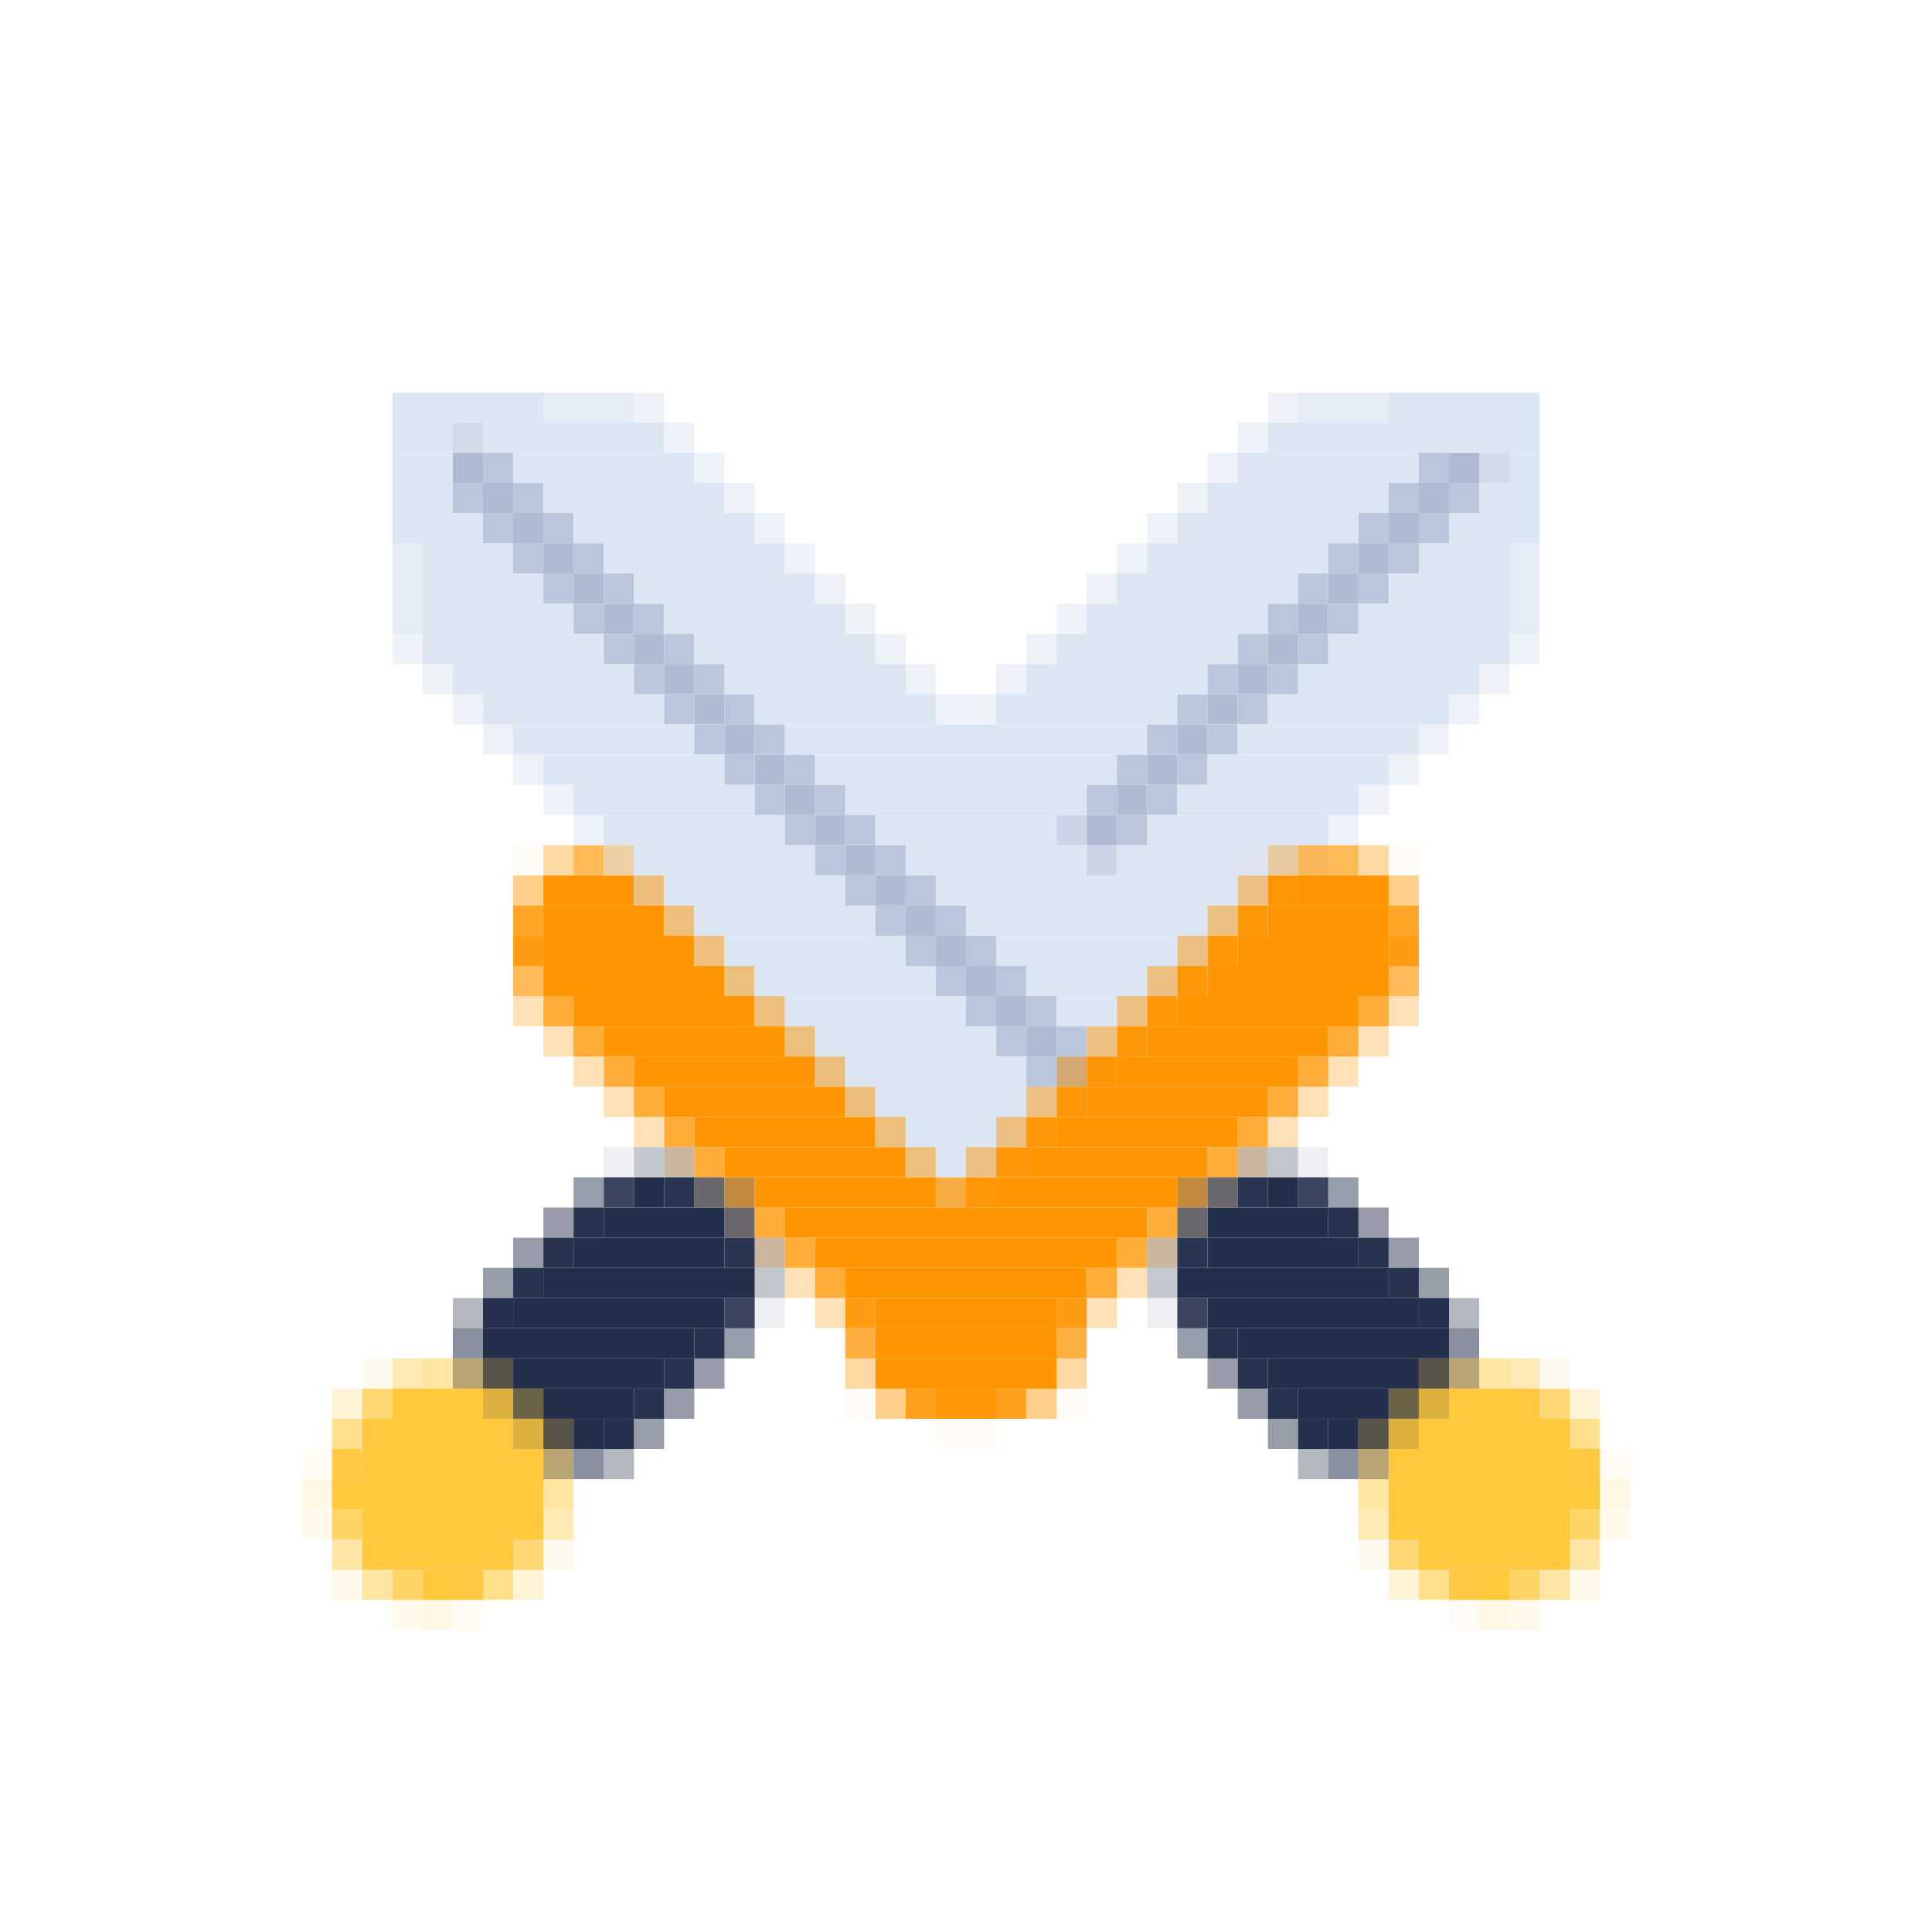
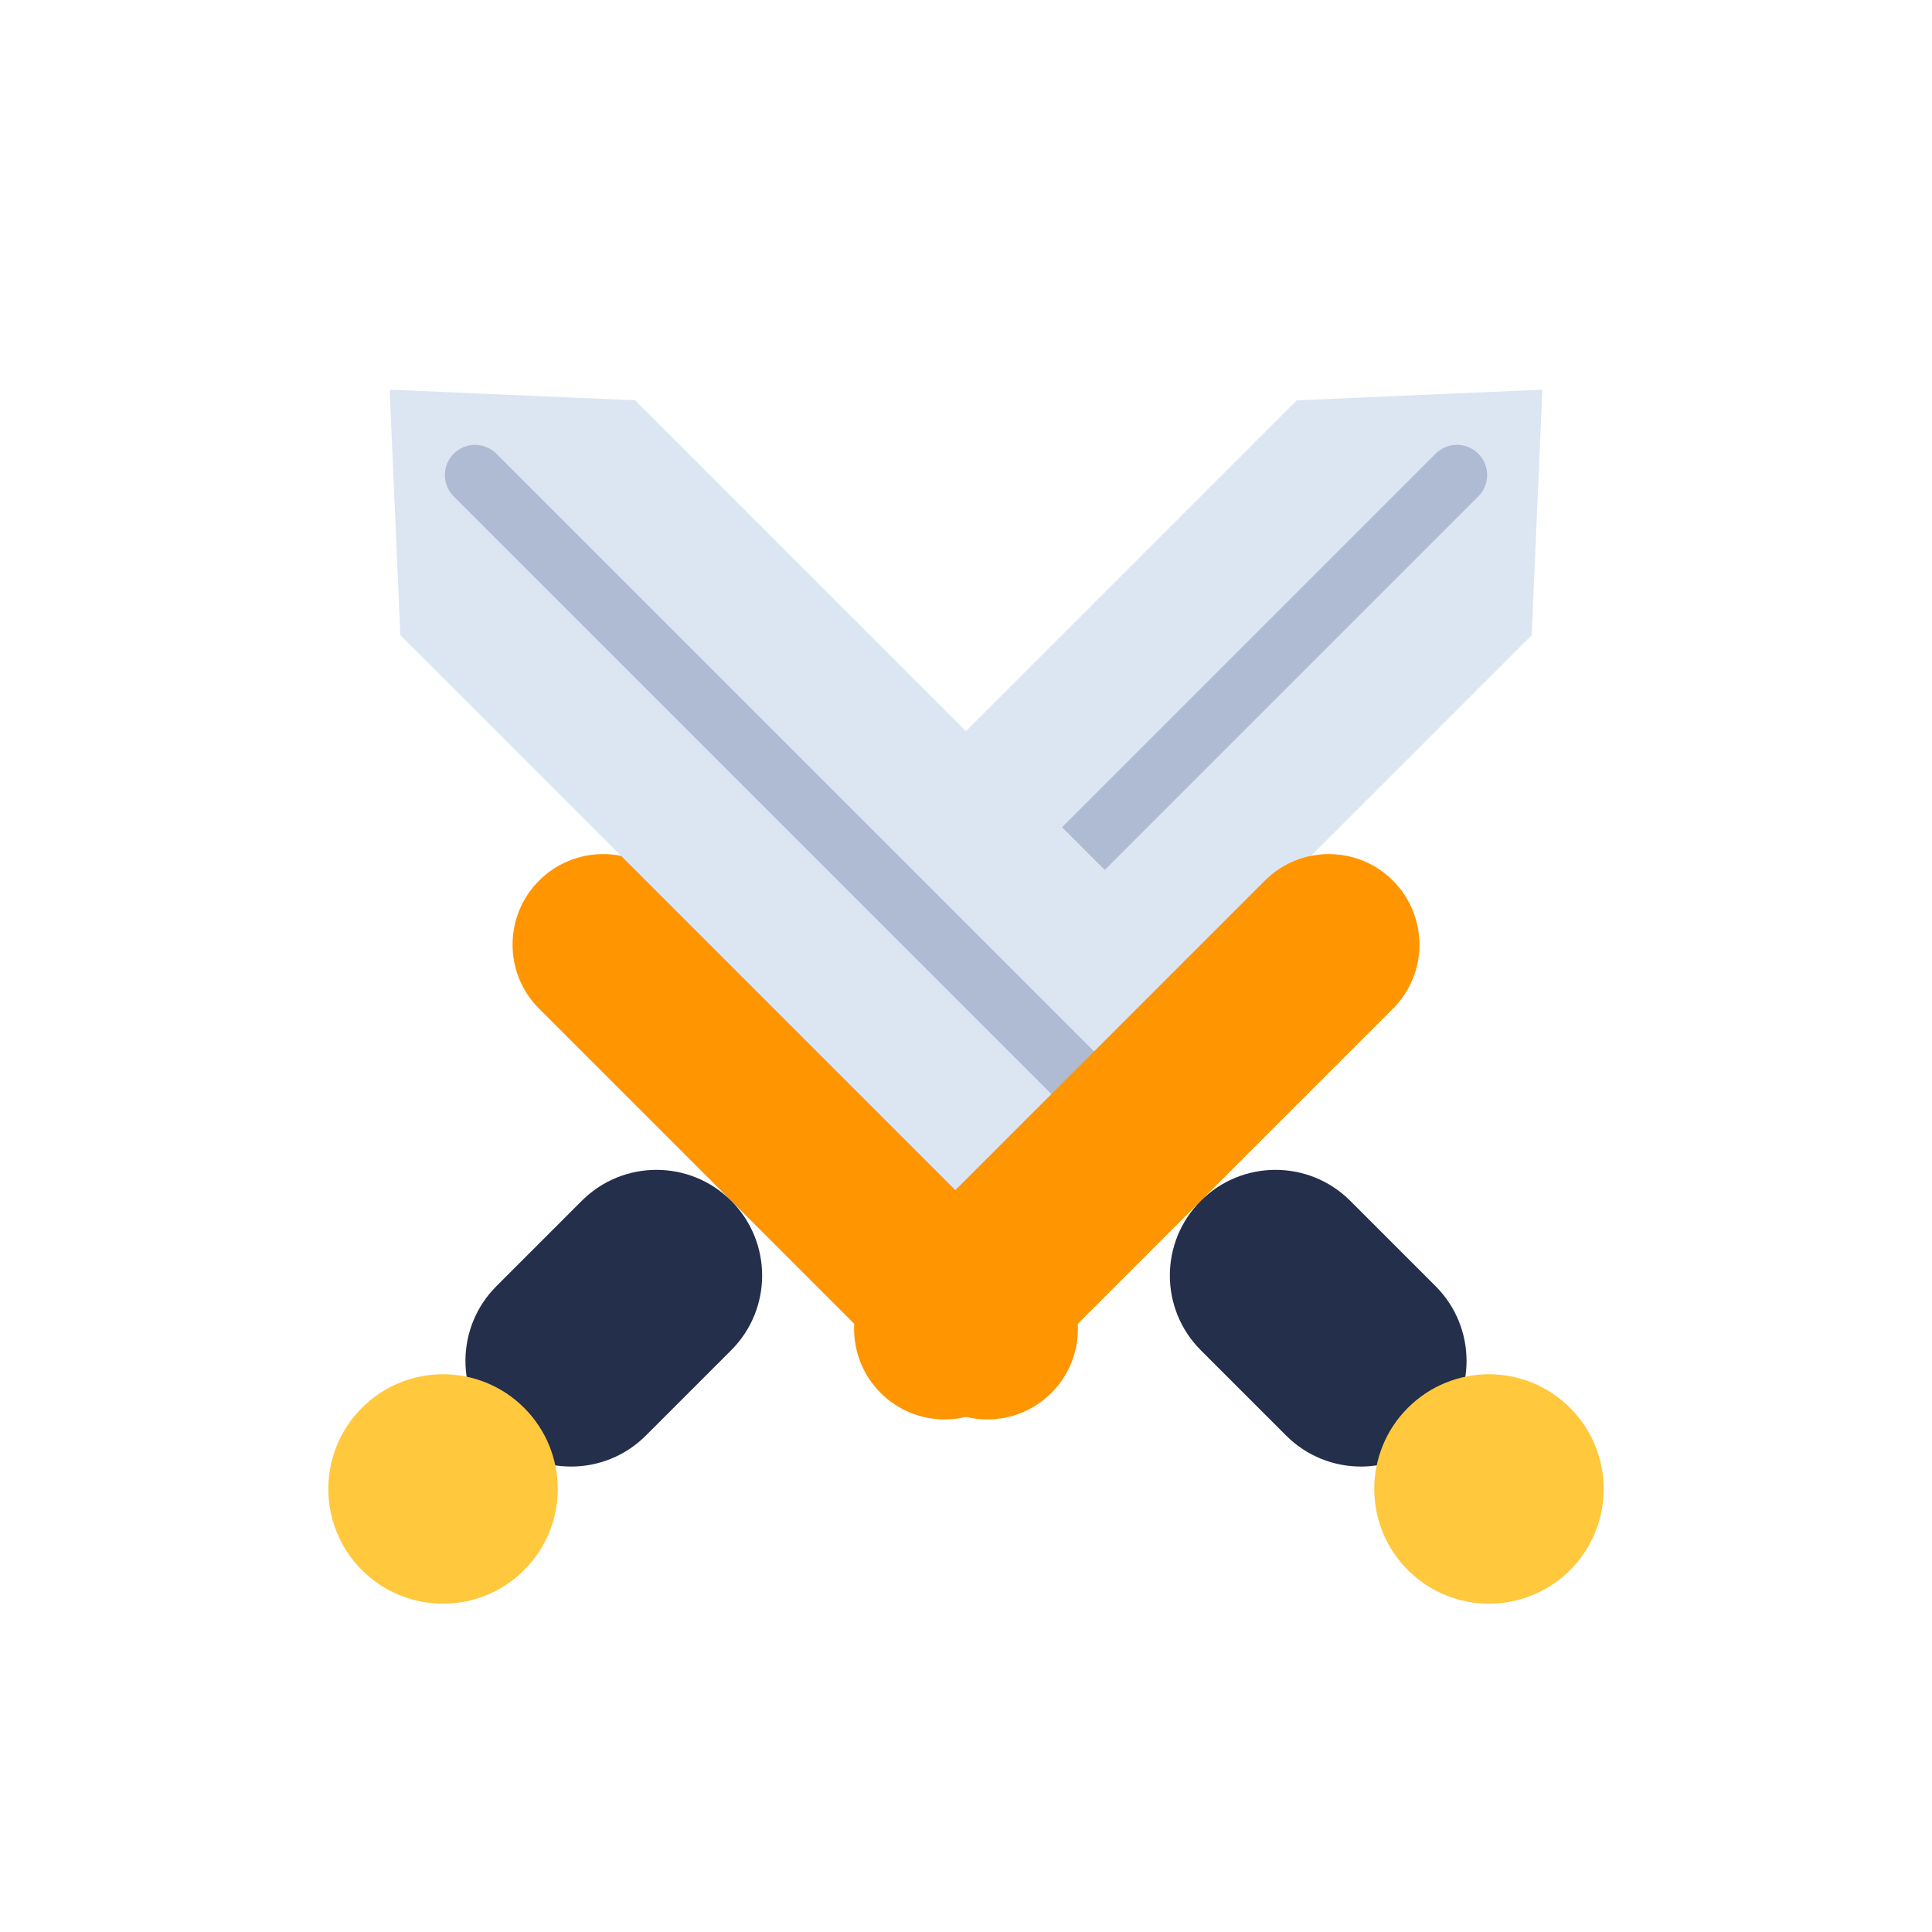
- <svg xmlns="http://www.w3.org/2000/svg" viewBox="0 0 64 64">
-   <rect x="13" y="13" width="5" height="1" fill="#dce5f2" />
-   <rect x="18" y="13" width="3" height="1" fill="#dce6f2" fill-opacity="0.749" />
-   <rect x="21" y="13" width="1" height="1" fill="#dbe5f1" fill-opacity="0.502" />
-   <rect x="42" y="13" width="1" height="1" fill="#dbe5f1" fill-opacity="0.502" />
-   <rect x="43" y="13" width="3" height="1" fill="#dce6f2" fill-opacity="0.749" />
-   <rect x="46" y="13" width="5" height="1" fill="#dce5f2" />
-   <rect x="13" y="14" width="2" height="1" fill="#dce5f2" />
-   <rect x="15" y="14" width="1" height="1" fill="#d1dbea" />
-   <rect x="16" y="14" width="6" height="1" fill="#dce5f2" />
-   <rect x="22" y="14" width="1" height="1" fill="#dbe5f1" fill-opacity="0.502" />
-   <rect x="41" y="14" width="1" height="1" fill="#dbe5f1" fill-opacity="0.502" />
-   <rect x="42" y="14" width="9" height="1" fill="#dce5f2" />
-   <rect x="13" y="15" width="2" height="1" fill="#dce5f2" />
-   <rect x="15" y="15" width="1" height="1" fill="#aebbd3" />
-   <rect x="16" y="15" width="1" height="1" fill="#bac6db" />
-   <rect x="17" y="15" width="6" height="1" fill="#dce5f2" />
-   <rect x="23" y="15" width="1" height="1" fill="#dbe5f1" fill-opacity="0.502" />
-   <rect x="40" y="15" width="1" height="1" fill="#dbe5f1" fill-opacity="0.502" />
-   <rect x="41" y="15" width="6" height="1" fill="#dce5f2" />
-   <rect x="47" y="15" width="1" height="1" fill="#bac6db" />
-   <rect x="48" y="15" width="1" height="1" fill="#aebbd3" />
-   <rect x="49" y="15" width="1" height="1" fill="#d1dbea" />
-   <rect x="50" y="15" width="1" height="1" fill="#dce5f2" />
-   <rect x="13" y="16" width="2" height="1" fill="#dce5f2" />
-   <rect x="15" y="16" width="1" height="1" fill="#bac6db" />
-   <rect x="16" y="16" width="1" height="1" fill="#aebbd3" />
-   <rect x="17" y="16" width="1" height="1" fill="#bac6db" />
-   <rect x="18" y="16" width="6" height="1" fill="#dce5f2" />
-   <rect x="24" y="16" width="1" height="1" fill="#dbe5f1" fill-opacity="0.502" />
-   <rect x="39" y="16" width="1" height="1" fill="#dbe5f1" fill-opacity="0.502" />
-   <rect x="40" y="16" width="6" height="1" fill="#dce5f2" />
-   <rect x="46" y="16" width="1" height="1" fill="#bac6db" />
-   <rect x="47" y="16" width="1" height="1" fill="#aebbd3" />
-   <rect x="48" y="16" width="1" height="1" fill="#bac6db" />
-   <rect x="49" y="16" width="2" height="1" fill="#dce5f2" />
-   <rect x="13" y="17" width="3" height="1" fill="#dce5f2" />
-   <rect x="16" y="17" width="1" height="1" fill="#bac6db" />
-   <rect x="17" y="17" width="1" height="1" fill="#aebbd3" />
-   <rect x="18" y="17" width="1" height="1" fill="#bac6db" />
-   <rect x="19" y="17" width="6" height="1" fill="#dce5f2" />
-   <rect x="25" y="17" width="1" height="1" fill="#dbe5f1" fill-opacity="0.502" />
-   <rect x="38" y="17" width="1" height="1" fill="#dbe5f1" fill-opacity="0.502" />
-   <rect x="39" y="17" width="6" height="1" fill="#dce5f2" />
-   <rect x="45" y="17" width="1" height="1" fill="#bac6db" />
-   <rect x="46" y="17" width="1" height="1" fill="#aebbd3" />
-   <rect x="47" y="17" width="1" height="1" fill="#bac6db" />
-   <rect x="48" y="17" width="3" height="1" fill="#dce5f2" />
-   <rect x="13" y="18" width="1" height="1" fill="#dce6f2" fill-opacity="0.749" />
-   <rect x="14" y="18" width="3" height="1" fill="#dce5f2" />
-   <rect x="17" y="18" width="1" height="1" fill="#bac6db" />
-   <rect x="18" y="18" width="1" height="1" fill="#aebbd3" />
-   <rect x="19" y="18" width="1" height="1" fill="#bac6db" />
-   <rect x="20" y="18" width="6" height="1" fill="#dce5f2" />
-   <rect x="26" y="18" width="1" height="1" fill="#dbe5f1" fill-opacity="0.502" />
-   <rect x="37" y="18" width="1" height="1" fill="#dbe5f1" fill-opacity="0.502" />
-   <rect x="38" y="18" width="6" height="1" fill="#dce5f2" />
-   <rect x="44" y="18" width="1" height="1" fill="#bac6db" />
-   <rect x="45" y="18" width="1" height="1" fill="#aebbd3" />
-   <rect x="46" y="18" width="1" height="1" fill="#bac6db" />
-   <rect x="47" y="18" width="3" height="1" fill="#dce5f2" />
-   <rect x="50" y="18" width="1" height="1" fill="#dce6f2" fill-opacity="0.749" />
-   <rect x="13" y="19" width="1" height="1" fill="#dce6f2" fill-opacity="0.749" />
-   <rect x="14" y="19" width="4" height="1" fill="#dce5f2" />
-   <rect x="18" y="19" width="1" height="1" fill="#bac6db" />
-   <rect x="19" y="19" width="1" height="1" fill="#aebbd3" />
-   <rect x="20" y="19" width="1" height="1" fill="#bac6db" />
-   <rect x="21" y="19" width="6" height="1" fill="#dce5f2" />
-   <rect x="27" y="19" width="1" height="1" fill="#dbe5f1" fill-opacity="0.502" />
-   <rect x="36" y="19" width="1" height="1" fill="#dbe5f1" fill-opacity="0.502" />
-   <rect x="37" y="19" width="6" height="1" fill="#dce5f2" />
-   <rect x="43" y="19" width="1" height="1" fill="#bac6db" />
-   <rect x="44" y="19" width="1" height="1" fill="#aebbd3" />
-   <rect x="45" y="19" width="1" height="1" fill="#bac6db" />
-   <rect x="46" y="19" width="4" height="1" fill="#dce5f2" />
-   <rect x="50" y="19" width="1" height="1" fill="#dce6f2" fill-opacity="0.749" />
-   <rect x="13" y="20" width="1" height="1" fill="#dce6f2" fill-opacity="0.749" />
-   <rect x="14" y="20" width="5" height="1" fill="#dce5f2" />
-   <rect x="19" y="20" width="1" height="1" fill="#bac6db" />
-   <rect x="20" y="20" width="1" height="1" fill="#aebbd3" />
-   <rect x="21" y="20" width="1" height="1" fill="#bac6db" />
-   <rect x="22" y="20" width="6" height="1" fill="#dce5f2" />
-   <rect x="28" y="20" width="1" height="1" fill="#dbe5f1" fill-opacity="0.502" />
-   <rect x="35" y="20" width="1" height="1" fill="#dbe5f1" fill-opacity="0.502" />
-   <rect x="36" y="20" width="6" height="1" fill="#dce5f2" />
-   <rect x="42" y="20" width="1" height="1" fill="#bac6db" />
-   <rect x="43" y="20" width="1" height="1" fill="#aebbd3" />
-   <rect x="44" y="20" width="1" height="1" fill="#bac6db" />
-   <rect x="45" y="20" width="5" height="1" fill="#dce5f2" />
-   <rect x="50" y="20" width="1" height="1" fill="#dce6f2" fill-opacity="0.749" />
-   <rect x="13" y="21" width="1" height="1" fill="#dbe5f1" fill-opacity="0.502" />
-   <rect x="14" y="21" width="6" height="1" fill="#dce5f2" />
-   <rect x="20" y="21" width="1" height="1" fill="#bac6db" />
-   <rect x="21" y="21" width="1" height="1" fill="#aebbd3" />
-   <rect x="22" y="21" width="1" height="1" fill="#bac6db" />
-   <rect x="23" y="21" width="6" height="1" fill="#dce5f2" />
-   <rect x="29" y="21" width="1" height="1" fill="#dbe5f1" fill-opacity="0.502" />
-   <rect x="34" y="21" width="1" height="1" fill="#dbe5f1" fill-opacity="0.502" />
-   <rect x="35" y="21" width="6" height="1" fill="#dce5f2" />
-   <rect x="41" y="21" width="1" height="1" fill="#bac6db" />
-   <rect x="42" y="21" width="1" height="1" fill="#aebbd3" />
-   <rect x="43" y="21" width="1" height="1" fill="#bac6db" />
-   <rect x="44" y="21" width="6" height="1" fill="#dce5f2" />
-   <rect x="50" y="21" width="1" height="1" fill="#dbe5f1" fill-opacity="0.502" />
-   <rect x="14" y="22" width="1" height="1" fill="#dbe5f1" fill-opacity="0.502" />
-   <rect x="15" y="22" width="6" height="1" fill="#dce5f2" />
-   <rect x="21" y="22" width="1" height="1" fill="#bac6db" />
-   <rect x="22" y="22" width="1" height="1" fill="#aebbd3" />
-   <rect x="23" y="22" width="1" height="1" fill="#bac6db" />
-   <rect x="24" y="22" width="6" height="1" fill="#dce5f2" />
-   <rect x="30" y="22" width="1" height="1" fill="#dbe5f1" fill-opacity="0.502" />
-   <rect x="33" y="22" width="1" height="1" fill="#dbe5f1" fill-opacity="0.502" />
-   <rect x="34" y="22" width="6" height="1" fill="#dce5f2" />
-   <rect x="40" y="22" width="1" height="1" fill="#bac6db" />
-   <rect x="41" y="22" width="1" height="1" fill="#aebbd3" />
-   <rect x="42" y="22" width="1" height="1" fill="#bac6db" />
-   <rect x="43" y="22" width="6" height="1" fill="#dce5f2" />
-   <rect x="49" y="22" width="1" height="1" fill="#dbe5f1" fill-opacity="0.502" />
-   <rect x="15" y="23" width="1" height="1" fill="#dbe5f1" fill-opacity="0.502" />
-   <rect x="16" y="23" width="6" height="1" fill="#dce5f2" />
-   <rect x="22" y="23" width="1" height="1" fill="#bac6db" />
-   <rect x="23" y="23" width="1" height="1" fill="#aebbd3" />
-   <rect x="24" y="23" width="1" height="1" fill="#bac6db" />
-   <rect x="25" y="23" width="6" height="1" fill="#dce5f2" />
-   <rect x="31" y="23" width="2" height="1" fill="#dbe5f1" fill-opacity="0.502" />
-   <rect x="33" y="23" width="6" height="1" fill="#dce5f2" />
-   <rect x="39" y="23" width="1" height="1" fill="#bac6db" />
-   <rect x="40" y="23" width="1" height="1" fill="#aebbd3" />
-   <rect x="41" y="23" width="1" height="1" fill="#bac6db" />
-   <rect x="42" y="23" width="6" height="1" fill="#dce5f2" />
-   <rect x="48" y="23" width="1" height="1" fill="#dbe5f1" fill-opacity="0.502" />
-   <rect x="16" y="24" width="1" height="1" fill="#dbe5f1" fill-opacity="0.502" />
-   <rect x="17" y="24" width="6" height="1" fill="#dce5f2" />
-   <rect x="23" y="24" width="1" height="1" fill="#bac6db" />
-   <rect x="24" y="24" width="1" height="1" fill="#aebbd3" />
-   <rect x="25" y="24" width="1" height="1" fill="#bac6db" />
-   <rect x="26" y="24" width="12" height="1" fill="#dce5f2" />
-   <rect x="38" y="24" width="1" height="1" fill="#bac6db" />
-   <rect x="39" y="24" width="1" height="1" fill="#aebbd3" />
-   <rect x="40" y="24" width="1" height="1" fill="#bac6db" />
-   <rect x="41" y="24" width="6" height="1" fill="#dce5f2" />
-   <rect x="47" y="24" width="1" height="1" fill="#dbe5f1" fill-opacity="0.502" />
-   <rect x="17" y="25" width="1" height="1" fill="#dbe5f1" fill-opacity="0.502" />
-   <rect x="18" y="25" width="6" height="1" fill="#dce5f2" />
-   <rect x="24" y="25" width="1" height="1" fill="#bac6db" />
-   <rect x="25" y="25" width="1" height="1" fill="#aebbd3" />
-   <rect x="26" y="25" width="1" height="1" fill="#bac6db" />
-   <rect x="27" y="25" width="10" height="1" fill="#dce5f2" />
-   <rect x="37" y="25" width="1" height="1" fill="#bac6db" />
-   <rect x="38" y="25" width="1" height="1" fill="#aebbd3" />
-   <rect x="39" y="25" width="1" height="1" fill="#bac6db" />
-   <rect x="40" y="25" width="6" height="1" fill="#dce5f2" />
-   <rect x="46" y="25" width="1" height="1" fill="#dbe5f1" fill-opacity="0.502" />
-   <rect x="18" y="26" width="1" height="1" fill="#dbe5f1" fill-opacity="0.502" />
-   <rect x="19" y="26" width="6" height="1" fill="#dce5f2" />
-   <rect x="25" y="26" width="1" height="1" fill="#bac6db" />
-   <rect x="26" y="26" width="1" height="1" fill="#aebbd3" />
-   <rect x="27" y="26" width="1" height="1" fill="#bac6db" />
-   <rect x="28" y="26" width="8" height="1" fill="#dce5f2" />
-   <rect x="36" y="26" width="1" height="1" fill="#bac6db" />
-   <rect x="37" y="26" width="1" height="1" fill="#aebbd3" />
-   <rect x="38" y="26" width="1" height="1" fill="#bac6db" />
-   <rect x="39" y="26" width="6" height="1" fill="#dce5f2" />
-   <rect x="45" y="26" width="1" height="1" fill="#dbe5f1" fill-opacity="0.502" />
-   <rect x="19" y="27" width="1" height="1" fill="#dbe5f1" fill-opacity="0.502" />
-   <rect x="20" y="27" width="6" height="1" fill="#dce5f2" />
-   <rect x="26" y="27" width="1" height="1" fill="#bac6db" />
-   <rect x="27" y="27" width="1" height="1" fill="#aebbd3" />
-   <rect x="28" y="27" width="1" height="1" fill="#bac6db" />
-   <rect x="29" y="27" width="6" height="1" fill="#dce5f2" />
-   <rect x="35" y="27" width="1" height="1" fill="#cbd5e7" />
-   <rect x="36" y="27" width="1" height="1" fill="#aebbd3" />
-   <rect x="37" y="27" width="1" height="1" fill="#bac6db" />
-   <rect x="38" y="27" width="6" height="1" fill="#dce5f2" />
-   <rect x="44" y="27" width="1" height="1" fill="#dbe5f1" fill-opacity="0.502" />
-   <rect x="17" y="28" width="1" height="1" fill="#ff9f00" fill-opacity="0.031" />
-   <rect x="18" y="28" width="1" height="1" fill="#ff9500" fill-opacity="0.357" />
-   <rect x="19" y="28" width="1" height="1" fill="#ff9600" fill-opacity="0.655" />
-   <rect x="20" y="28" width="1" height="1" fill="#e9c693" fill-opacity="0.824" />
-   <rect x="21" y="28" width="6" height="1" fill="#dce5f2" />
-   <rect x="27" y="28" width="1" height="1" fill="#bac6db" />
-   <rect x="28" y="28" width="1" height="1" fill="#aebbd3" />
-   <rect x="29" y="28" width="1" height="1" fill="#bac6db" />
-   <rect x="30" y="28" width="6" height="1" fill="#dce5f2" />
-   <rect x="36" y="28" width="1" height="1" fill="#cbd5e7" />
-   <rect x="37" y="28" width="4" height="1" fill="#dce5f2" />
-   <rect x="41" y="28" width="1" height="1" fill="#dde4ef" />
-   <rect x="42" y="28" width="1" height="1" fill="#e8caa1" />
-   <rect x="43" y="28" width="1" height="1" fill="#f7a634" fill-opacity="0.824" />
-   <rect x="44" y="28" width="1" height="1" fill="#ff9600" fill-opacity="0.655" />
-   <rect x="45" y="28" width="1" height="1" fill="#ff9500" fill-opacity="0.357" />
-   <rect x="46" y="28" width="1" height="1" fill="#ff9f00" fill-opacity="0.031" />
-   <rect x="17" y="29" width="1" height="1" fill="#ff9600" fill-opacity="0.467" />
-   <rect x="18" y="29" width="3" height="1" fill="#ff9500" />
-   <rect x="21" y="29" width="1" height="1" fill="#edbe79" fill-opacity="0.996" />
-   <rect x="22" y="29" width="6" height="1" fill="#dce5f2" />
-   <rect x="28" y="29" width="1" height="1" fill="#bac6db" />
-   <rect x="29" y="29" width="1" height="1" fill="#aebbd3" />
-   <rect x="30" y="29" width="1" height="1" fill="#bac6db" />
-   <rect x="31" y="29" width="10" height="1" fill="#dce5f2" />
-   <rect x="41" y="29" width="1" height="1" fill="#ecc082" />
-   <rect x="42" y="29" width="1" height="1" fill="#ff9601" fill-opacity="0.996" />
-   <rect x="43" y="29" width="3" height="1" fill="#ff9500" />
-   <rect x="46" y="29" width="1" height="1" fill="#ff9600" fill-opacity="0.467" />
-   <rect x="17" y="30" width="1" height="1" fill="#ff9500" fill-opacity="0.847" />
-   <rect x="18" y="30" width="4" height="1" fill="#ff9500" />
-   <rect x="22" y="30" width="1" height="1" fill="#edbe7b" fill-opacity="0.984" />
-   <rect x="23" y="30" width="6" height="1" fill="#dce5f2" />
-   <rect x="29" y="30" width="1" height="1" fill="#bac6db" />
-   <rect x="30" y="30" width="1" height="1" fill="#aebbd3" />
-   <rect x="31" y="30" width="1" height="1" fill="#bac6db" />
-   <rect x="32" y="30" width="8" height="1" fill="#dce5f2" />
-   <rect x="40" y="30" width="1" height="1" fill="#ecc082" />
-   <rect x="41" y="30" width="1" height="1" fill="#fe9604" fill-opacity="0.984" />
-   <rect x="42" y="30" width="4" height="1" fill="#ff9500" />
-   <rect x="46" y="30" width="1" height="1" fill="#ff9500" fill-opacity="0.847" />
-   <rect x="17" y="31" width="1" height="1" fill="#ff9500" fill-opacity="0.933" />
-   <rect x="18" y="31" width="5" height="1" fill="#ff9500" />
-   <rect x="23" y="31" width="1" height="1" fill="#edbe7b" fill-opacity="0.984" />
-   <rect x="24" y="31" width="6" height="1" fill="#dce5f2" />
-   <rect x="30" y="31" width="1" height="1" fill="#bac6db" />
-   <rect x="31" y="31" width="1" height="1" fill="#aebbd3" />
-   <rect x="32" y="31" width="1" height="1" fill="#bac6db" />
-   <rect x="33" y="31" width="6" height="1" fill="#dce5f2" />
-   <rect x="39" y="31" width="1" height="1" fill="#ecc082" />
-   <rect x="40" y="31" width="1" height="1" fill="#fe9604" fill-opacity="0.984" />
-   <rect x="41" y="31" width="5" height="1" fill="#ff9500" />
-   <rect x="46" y="31" width="1" height="1" fill="#ff9500" fill-opacity="0.933" />
-   <rect x="17" y="32" width="1" height="1" fill="#ff9500" fill-opacity="0.651" />
-   <rect x="18" y="32" width="6" height="1" fill="#ff9500" />
-   <rect x="24" y="32" width="1" height="1" fill="#edbf7c" fill-opacity="0.996" />
-   <rect x="25" y="32" width="6" height="1" fill="#dce5f2" />
-   <rect x="31" y="32" width="1" height="1" fill="#bac6db" />
-   <rect x="32" y="32" width="1" height="1" fill="#aebbd3" />
-   <rect x="33" y="32" width="1" height="1" fill="#bac6db" />
-   <rect x="34" y="32" width="4" height="1" fill="#dce5f2" />
-   <rect x="38" y="32" width="1" height="1" fill="#ecc082" />
-   <rect x="39" y="32" width="1" height="1" fill="#fe9807" fill-opacity="0.996" />
-   <rect x="40" y="32" width="6" height="1" fill="#ff9500" />
-   <rect x="46" y="32" width="1" height="1" fill="#ff9500" fill-opacity="0.651" />
-   <rect x="17" y="33" width="1" height="1" fill="#ff9500" fill-opacity="0.282" />
-   <rect x="18" y="33" width="1" height="1" fill="#ff9500" fill-opacity="0.776" />
-   <rect x="19" y="33" width="6" height="1" fill="#ff9500" />
-   <rect x="25" y="33" width="1" height="1" fill="#edbf7c" fill-opacity="0.996" />
-   <rect x="26" y="33" width="6" height="1" fill="#dce5f2" />
-   <rect x="32" y="33" width="1" height="1" fill="#bac6db" />
-   <rect x="33" y="33" width="1" height="1" fill="#aebbd3" />
-   <rect x="34" y="33" width="1" height="1" fill="#bac6db" />
-   <rect x="35" y="33" width="2" height="1" fill="#dce5f2" />
-   <rect x="37" y="33" width="1" height="1" fill="#ecc082" />
-   <rect x="38" y="33" width="1" height="1" fill="#fe9807" fill-opacity="0.996" />
-   <rect x="39" y="33" width="6" height="1" fill="#ff9500" />
-   <rect x="45" y="33" width="1" height="1" fill="#ff9500" fill-opacity="0.776" />
-   <rect x="46" y="33" width="1" height="1" fill="#ff9500" fill-opacity="0.282" />
-   <rect x="18" y="34" width="1" height="1" fill="#ff9300" fill-opacity="0.278" />
-   <rect x="19" y="34" width="1" height="1" fill="#ff9500" fill-opacity="0.776" />
-   <rect x="20" y="34" width="6" height="1" fill="#ff9500" />
-   <rect x="26" y="34" width="1" height="1" fill="#edbf7c" fill-opacity="0.996" />
-   <rect x="27" y="34" width="6" height="1" fill="#dce5f2" />
-   <rect x="33" y="34" width="1" height="1" fill="#bac6db" />
-   <rect x="34" y="34" width="1" height="1" fill="#aebbd3" />
-   <rect x="35" y="34" width="1" height="1" fill="#bac6db" />
-   <rect x="36" y="34" width="1" height="1" fill="#ecc082" />
-   <rect x="37" y="34" width="1" height="1" fill="#fe9807" fill-opacity="0.996" />
-   <rect x="38" y="34" width="6" height="1" fill="#ff9500" />
-   <rect x="44" y="34" width="1" height="1" fill="#ff9500" fill-opacity="0.776" />
-   <rect x="45" y="34" width="1" height="1" fill="#ff9300" fill-opacity="0.278" />
-   <rect x="19" y="35" width="1" height="1" fill="#ff9300" fill-opacity="0.278" />
-   <rect x="20" y="35" width="1" height="1" fill="#ff9500" fill-opacity="0.776" />
-   <rect x="21" y="35" width="6" height="1" fill="#ff9500" />
-   <rect x="27" y="35" width="1" height="1" fill="#ecbe7d" />
-   <rect x="28" y="35" width="6" height="1" fill="#dce5f2" />
-   <rect x="34" y="35" width="1" height="1" fill="#bac6db" />
-   <rect x="35" y="35" width="1" height="1" fill="#d4a971" />
-   <rect x="36" y="35" width="1" height="1" fill="#fc9607" />
-   <rect x="37" y="35" width="6" height="1" fill="#ff9500" />
-   <rect x="43" y="35" width="1" height="1" fill="#ff9500" fill-opacity="0.776" />
-   <rect x="44" y="35" width="1" height="1" fill="#ff9300" fill-opacity="0.278" />
-   <rect x="20" y="36" width="1" height="1" fill="#ff9300" fill-opacity="0.278" />
-   <rect x="21" y="36" width="1" height="1" fill="#ff9500" fill-opacity="0.776" />
-   <rect x="22" y="36" width="6" height="1" fill="#ff9500" />
-   <rect x="28" y="36" width="1" height="1" fill="#ecbe7d" />
-   <rect x="29" y="36" width="5" height="1" fill="#dce5f2" />
-   <rect x="34" y="36" width="1" height="1" fill="#ecc082" />
-   <rect x="35" y="36" width="1" height="1" fill="#fd9707" />
-   <rect x="36" y="36" width="6" height="1" fill="#ff9500" />
-   <rect x="42" y="36" width="1" height="1" fill="#ff9500" fill-opacity="0.776" />
-   <rect x="43" y="36" width="1" height="1" fill="#ff9300" fill-opacity="0.278" />
-   <rect x="21" y="37" width="1" height="1" fill="#ff9300" fill-opacity="0.278" />
-   <rect x="22" y="37" width="1" height="1" fill="#ff9500" fill-opacity="0.776" />
-   <rect x="23" y="37" width="6" height="1" fill="#ff9500" />
-   <rect x="29" y="37" width="1" height="1" fill="#edbf7c" fill-opacity="0.996" />
-   <rect x="30" y="37" width="3" height="1" fill="#dce5f2" />
-   <rect x="33" y="37" width="1" height="1" fill="#ecc082" />
-   <rect x="34" y="37" width="1" height="1" fill="#fe9807" fill-opacity="0.996" />
-   <rect x="35" y="37" width="6" height="1" fill="#ff9500" />
-   <rect x="41" y="37" width="1" height="1" fill="#ff9500" fill-opacity="0.776" />
-   <rect x="42" y="37" width="1" height="1" fill="#ff9300" fill-opacity="0.278" />
-   <rect x="20" y="38" width="1" height="1" fill="#26334d" fill-opacity="0.078" />
-   <rect x="21" y="38" width="1" height="1" fill="#22314b" fill-opacity="0.267" />
-   <rect x="22" y="38" width="1" height="1" fill="#895d28" fill-opacity="0.451" />
-   <rect x="23" y="38" width="1" height="1" fill="#ff9500" fill-opacity="0.776" />
-   <rect x="24" y="38" width="6" height="1" fill="#ff9500" />
-   <rect x="30" y="38" width="1" height="1" fill="#edbf7c" fill-opacity="0.996" />
-   <rect x="31" y="38" width="1" height="1" fill="#dce5f2" />
-   <rect x="32" y="38" width="1" height="1" fill="#ecc082" />
-   <rect x="33" y="38" width="1" height="1" fill="#fe9807" fill-opacity="0.996" />
-   <rect x="34" y="38" width="6" height="1" fill="#ff9500" />
-   <rect x="40" y="38" width="1" height="1" fill="#ff9500" fill-opacity="0.776" />
-   <rect x="41" y="38" width="1" height="1" fill="#895d28" fill-opacity="0.451" />
-   <rect x="42" y="38" width="1" height="1" fill="#21304a" fill-opacity="0.271" />
-   <rect x="43" y="38" width="1" height="1" fill="#26334d" fill-opacity="0.078" />
-   <rect x="19" y="39" width="1" height="1" fill="#222f4b" fill-opacity="0.467" />
-   <rect x="20" y="39" width="1" height="1" fill="#232f4b" fill-opacity="0.890" />
-   <rect x="21" y="39" width="1" height="1" fill="#232f4b" />
-   <rect x="22" y="39" width="1" height="1" fill="#232f4b" fill-opacity="0.961" />
-   <rect x="23" y="39" width="1" height="1" fill="#3d3b42" fill-opacity="0.769" />
-   <rect x="24" y="39" width="1" height="1" fill="#b67419" fill-opacity="0.839" />
-   <rect x="25" y="39" width="6" height="1" fill="#ff9500" />
-   <rect x="31" y="39" width="1" height="1" fill="#f6ac42" fill-opacity="0.996" />
-   <rect x="32" y="39" width="1" height="1" fill="#fe9807" fill-opacity="0.996" />
-   <rect x="33" y="39" width="6" height="1" fill="#ff9500" />
-   <rect x="39" y="39" width="1" height="1" fill="#b67419" fill-opacity="0.839" />
-   <rect x="40" y="39" width="1" height="1" fill="#3d3b42" fill-opacity="0.769" />
-   <rect x="41" y="39" width="1" height="1" fill="#232f4b" fill-opacity="0.961" />
-   <rect x="42" y="39" width="1" height="1" fill="#232f4b" />
-   <rect x="43" y="39" width="1" height="1" fill="#232f4b" fill-opacity="0.890" />
-   <rect x="44" y="39" width="1" height="1" fill="#222f4b" fill-opacity="0.467" />
-   <rect x="18" y="40" width="1" height="1" fill="#242e4c" fill-opacity="0.475" />
-   <rect x="19" y="40" width="1" height="1" fill="#232f4b" fill-opacity="0.984" />
-   <rect x="20" y="40" width="4" height="1" fill="#232f4b" />
-   <rect x="24" y="40" width="1" height="1" fill="#3d3b42" fill-opacity="0.769" />
-   <rect x="25" y="40" width="1" height="1" fill="#ff9500" fill-opacity="0.776" />
-   <rect x="26" y="40" width="12" height="1" fill="#ff9500" />
-   <rect x="38" y="40" width="1" height="1" fill="#ff9500" fill-opacity="0.776" />
-   <rect x="39" y="40" width="1" height="1" fill="#3d3b42" fill-opacity="0.769" />
-   <rect x="40" y="40" width="4" height="1" fill="#232f4b" />
-   <rect x="44" y="40" width="1" height="1" fill="#232f4b" fill-opacity="0.984" />
-   <rect x="45" y="40" width="1" height="1" fill="#242e4c" fill-opacity="0.475" />
-   <rect x="17" y="41" width="1" height="1" fill="#242e4c" fill-opacity="0.475" />
-   <rect x="18" y="41" width="1" height="1" fill="#232f4b" fill-opacity="0.976" />
-   <rect x="19" y="41" width="5" height="1" fill="#232f4b" />
-   <rect x="24" y="41" width="1" height="1" fill="#232f4b" fill-opacity="0.961" />
-   <rect x="25" y="41" width="1" height="1" fill="#895d28" fill-opacity="0.451" />
-   <rect x="26" y="41" width="1" height="1" fill="#ff9500" fill-opacity="0.776" />
-   <rect x="27" y="41" width="10" height="1" fill="#ff9500" />
-   <rect x="37" y="41" width="1" height="1" fill="#ff9500" fill-opacity="0.776" />
-   <rect x="38" y="41" width="1" height="1" fill="#895d28" fill-opacity="0.451" />
-   <rect x="39" y="41" width="1" height="1" fill="#232f4b" fill-opacity="0.961" />
-   <rect x="40" y="41" width="5" height="1" fill="#232f4b" />
-   <rect x="45" y="41" width="1" height="1" fill="#232f4b" fill-opacity="0.976" />
-   <rect x="46" y="41" width="1" height="1" fill="#242e4c" fill-opacity="0.475" />
-   <rect x="16" y="42" width="1" height="1" fill="#242f4c" fill-opacity="0.471" />
-   <rect x="17" y="42" width="1" height="1" fill="#232f4b" fill-opacity="0.976" />
-   <rect x="18" y="42" width="7" height="1" fill="#232f4b" />
-   <rect x="25" y="42" width="1" height="1" fill="#21304a" fill-opacity="0.271" />
-   <rect x="26" y="42" width="1" height="1" fill="#ff9300" fill-opacity="0.278" />
-   <rect x="27" y="42" width="1" height="1" fill="#ff9500" fill-opacity="0.776" />
-   <rect x="28" y="42" width="8" height="1" fill="#ff9500" />
-   <rect x="36" y="42" width="1" height="1" fill="#ff9500" fill-opacity="0.776" />
-   <rect x="37" y="42" width="1" height="1" fill="#ff9300" fill-opacity="0.278" />
-   <rect x="38" y="42" width="1" height="1" fill="#22314b" fill-opacity="0.267" />
-   <rect x="39" y="42" width="7" height="1" fill="#232f4b" />
-   <rect x="46" y="42" width="1" height="1" fill="#232f4b" fill-opacity="0.976" />
-   <rect x="47" y="42" width="1" height="1" fill="#242f4c" fill-opacity="0.471" />
-   <rect x="15" y="43" width="1" height="1" fill="#232f49" fill-opacity="0.341" />
-   <rect x="16" y="43" width="1" height="1" fill="#232f4b" fill-opacity="0.988" />
-   <rect x="17" y="43" width="7" height="1" fill="#232f4b" />
-   <rect x="24" y="43" width="1" height="1" fill="#232f4b" fill-opacity="0.890" />
-   <rect x="25" y="43" width="1" height="1" fill="#26334d" fill-opacity="0.078" />
-   <rect x="27" y="43" width="1" height="1" fill="#ff9300" fill-opacity="0.278" />
-   <rect x="28" y="43" width="1" height="1" fill="#ff9500" fill-opacity="0.922" />
-   <rect x="29" y="43" width="6" height="1" fill="#ff9500" />
-   <rect x="35" y="43" width="1" height="1" fill="#ff9500" fill-opacity="0.922" />
-   <rect x="36" y="43" width="1" height="1" fill="#ff9300" fill-opacity="0.278" />
-   <rect x="38" y="43" width="1" height="1" fill="#26334d" fill-opacity="0.078" />
-   <rect x="39" y="43" width="1" height="1" fill="#232f4b" fill-opacity="0.890" />
-   <rect x="40" y="43" width="7" height="1" fill="#232f4b" />
-   <rect x="47" y="43" width="1" height="1" fill="#232f4b" fill-opacity="0.988" />
-   <rect x="48" y="43" width="1" height="1" fill="#232f49" fill-opacity="0.341" />
-   <rect x="15" y="44" width="1" height="1" fill="#242f4b" fill-opacity="0.533" />
-   <rect x="16" y="44" width="7" height="1" fill="#232f4b" />
-   <rect x="23" y="44" width="1" height="1" fill="#232f4b" fill-opacity="0.984" />
-   <rect x="24" y="44" width="1" height="1" fill="#222f4b" fill-opacity="0.467" />
-   <rect x="28" y="44" width="1" height="1" fill="#ff9500" fill-opacity="0.753" />
-   <rect x="29" y="44" width="6" height="1" fill="#ff9500" />
-   <rect x="35" y="44" width="1" height="1" fill="#ff9600" fill-opacity="0.749" />
-   <rect x="39" y="44" width="1" height="1" fill="#222f4b" fill-opacity="0.467" />
-   <rect x="40" y="44" width="1" height="1" fill="#232f4b" fill-opacity="0.984" />
-   <rect x="41" y="44" width="7" height="1" fill="#232f4b" />
-   <rect x="48" y="44" width="1" height="1" fill="#242f4b" fill-opacity="0.533" />
-   <rect x="12" y="45" width="1" height="1" fill="#ffca40" fill-opacity="0.094" />
-   <rect x="13" y="45" width="1" height="1" fill="#ffc73d" fill-opacity="0.376" />
-   <rect x="14" y="45" width="1" height="1" fill="#ffca3e" fill-opacity="0.486" />
-   <rect x="15" y="45" width="1" height="1" fill="#9f8643" fill-opacity="0.741" />
-   <rect x="16" y="45" width="1" height="1" fill="#585448" />
-   <rect x="17" y="45" width="5" height="1" fill="#232f4b" />
-   <rect x="22" y="45" width="1" height="1" fill="#232f4b" fill-opacity="0.976" />
-   <rect x="23" y="45" width="1" height="1" fill="#242e4c" fill-opacity="0.475" />
-   <rect x="28" y="45" width="1" height="1" fill="#ff9500" fill-opacity="0.357" />
-   <rect x="29" y="45" width="6" height="1" fill="#ff9500" />
-   <rect x="35" y="45" width="1" height="1" fill="#ff9500" fill-opacity="0.357" />
-   <rect x="40" y="45" width="1" height="1" fill="#242e4c" fill-opacity="0.475" />
-   <rect x="41" y="45" width="1" height="1" fill="#232f4b" fill-opacity="0.976" />
-   <rect x="42" y="45" width="5" height="1" fill="#232f4b" />
-   <rect x="47" y="45" width="1" height="1" fill="#585448" />
-   <rect x="48" y="45" width="1" height="1" fill="#9f8643" fill-opacity="0.741" />
-   <rect x="49" y="45" width="1" height="1" fill="#ffca3e" fill-opacity="0.486" />
-   <rect x="50" y="45" width="1" height="1" fill="#ffc73d" fill-opacity="0.376" />
-   <rect x="51" y="45" width="1" height="1" fill="#ffca40" fill-opacity="0.094" />
-   <rect x="11" y="46" width="1" height="1" fill="#ffc83c" fill-opacity="0.200" />
-   <rect x="12" y="46" width="1" height="1" fill="#ffc83d" fill-opacity="0.722" />
-   <rect x="13" y="46" width="3" height="1" fill="#ffc83d" />
-   <rect x="16" y="46" width="1" height="1" fill="#dcb03f" />
-   <rect x="17" y="46" width="1" height="1" fill="#6d6346" />
-   <rect x="18" y="46" width="3" height="1" fill="#232f4b" />
-   <rect x="21" y="46" width="1" height="1" fill="#232f4b" fill-opacity="0.976" />
-   <rect x="22" y="46" width="1" height="1" fill="#242e4c" fill-opacity="0.475" />
-   <rect x="28" y="46" width="1" height="1" fill="#ff9f00" fill-opacity="0.031" />
-   <rect x="29" y="46" width="1" height="1" fill="#ff9600" fill-opacity="0.467" />
-   <rect x="30" y="46" width="1" height="1" fill="#ff9500" fill-opacity="0.890" />
-   <rect x="31" y="46" width="1" height="1" fill="#ff9600" fill-opacity="0.976" />
-   <rect x="32" y="46" width="1" height="1" fill="#ff9400" fill-opacity="0.976" />
-   <rect x="33" y="46" width="1" height="1" fill="#ff9500" fill-opacity="0.890" />
-   <rect x="34" y="46" width="1" height="1" fill="#ff9600" fill-opacity="0.467" />
-   <rect x="35" y="46" width="1" height="1" fill="#ff9f00" fill-opacity="0.031" />
-   <rect x="41" y="46" width="1" height="1" fill="#242e4c" fill-opacity="0.475" />
-   <rect x="42" y="46" width="1" height="1" fill="#232f4b" fill-opacity="0.976" />
-   <rect x="43" y="46" width="3" height="1" fill="#232f4b" />
-   <rect x="46" y="46" width="1" height="1" fill="#6d6346" />
-   <rect x="47" y="46" width="1" height="1" fill="#dcb03f" />
-   <rect x="48" y="46" width="3" height="1" fill="#ffc83d" />
-   <rect x="51" y="46" width="1" height="1" fill="#ffc83d" fill-opacity="0.722" />
-   <rect x="52" y="46" width="1" height="1" fill="#ffc83c" fill-opacity="0.200" />
-   <rect x="11" y="47" width="1" height="1" fill="#ffc73d" fill-opacity="0.592" />
-   <rect x="12" y="47" width="5" height="1" fill="#ffc83d" />
-   <rect x="17" y="47" width="1" height="1" fill="#dcb03f" />
-   <rect x="18" y="47" width="1" height="1" fill="#585448" />
-   <rect x="19" y="47" width="1" height="1" fill="#232f4b" />
-   <rect x="20" y="47" width="1" height="1" fill="#232f4b" fill-opacity="0.988" />
-   <rect x="21" y="47" width="1" height="1" fill="#242f4c" fill-opacity="0.471" />
-   <rect x="31" y="47" width="2" height="1" fill="#ff8e00" fill-opacity="0.035" />
-   <rect x="42" y="47" width="1" height="1" fill="#242f4c" fill-opacity="0.471" />
-   <rect x="43" y="47" width="1" height="1" fill="#232f4b" fill-opacity="0.988" />
-   <rect x="44" y="47" width="1" height="1" fill="#232f4b" />
-   <rect x="45" y="47" width="1" height="1" fill="#585448" />
-   <rect x="46" y="47" width="1" height="1" fill="#dcb03f" />
-   <rect x="47" y="47" width="5" height="1" fill="#ffc83d" />
-   <rect x="52" y="47" width="1" height="1" fill="#ffc73d" fill-opacity="0.592" />
-   <rect x="10" y="48" width="1" height="1" fill="#ffc43b" fill-opacity="0.051" />
-   <rect x="11" y="48" width="1" height="1" fill="#ffc83d" fill-opacity="0.969" />
-   <rect x="12" y="48" width="6" height="1" fill="#ffc83d" />
-   <rect x="18" y="48" width="1" height="1" fill="#9f8643" fill-opacity="0.741" />
-   <rect x="19" y="48" width="1" height="1" fill="#242f4b" fill-opacity="0.533" />
-   <rect x="20" y="48" width="1" height="1" fill="#232f49" fill-opacity="0.341" />
-   <rect x="43" y="48" width="1" height="1" fill="#232f49" fill-opacity="0.341" />
-   <rect x="44" y="48" width="1" height="1" fill="#242f4b" fill-opacity="0.533" />
-   <rect x="45" y="48" width="1" height="1" fill="#9f8643" fill-opacity="0.741" />
-   <rect x="46" y="48" width="6" height="1" fill="#ffc83d" />
-   <rect x="52" y="48" width="1" height="1" fill="#ffc73d" fill-opacity="0.973" />
-   <rect x="53" y="48" width="1" height="1" fill="#ffc43b" fill-opacity="0.051" />
-   <rect x="10" y="49" width="1" height="1" fill="#ffcb3c" fill-opacity="0.133" />
-   <rect x="11" y="49" width="7" height="1" fill="#ffc83d" />
-   <rect x="18" y="49" width="1" height="1" fill="#ffca3e" fill-opacity="0.486" />
-   <rect x="45" y="49" width="1" height="1" fill="#ffca3e" fill-opacity="0.486" />
-   <rect x="46" y="49" width="7" height="1" fill="#ffc83d" />
-   <rect x="53" y="49" width="1" height="1" fill="#ffcb3c" fill-opacity="0.133" />
-   <rect x="10" y="50" width="1" height="1" fill="#ffc43b" fill-opacity="0.102" />
-   <rect x="11" y="50" width="1" height="1" fill="#ffc83d" fill-opacity="0.784" />
-   <rect x="12" y="50" width="6" height="1" fill="#ffc83d" />
-   <rect x="18" y="50" width="1" height="1" fill="#ffc73d" fill-opacity="0.376" />
-   <rect x="45" y="50" width="1" height="1" fill="#ffc73d" fill-opacity="0.376" />
-   <rect x="46" y="50" width="6" height="1" fill="#ffc83d" />
-   <rect x="52" y="50" width="1" height="1" fill="#ffc83d" fill-opacity="0.784" />
-   <rect x="53" y="50" width="1" height="1" fill="#ffcc3d" fill-opacity="0.098" />
-   <rect x="11" y="51" width="1" height="1" fill="#ffc83e" fill-opacity="0.471" />
-   <rect x="12" y="51" width="5" height="1" fill="#ffc83d" />
-   <rect x="17" y="51" width="1" height="1" fill="#ffc83d" fill-opacity="0.722" />
-   <rect x="18" y="51" width="1" height="1" fill="#ffca40" fill-opacity="0.094" />
-   <rect x="45" y="51" width="1" height="1" fill="#ffca40" fill-opacity="0.094" />
-   <rect x="46" y="51" width="1" height="1" fill="#ffc83d" fill-opacity="0.722" />
-   <rect x="47" y="51" width="5" height="1" fill="#ffc83d" />
-   <rect x="52" y="51" width="1" height="1" fill="#ffc83e" fill-opacity="0.471" />
-   <rect x="11" y="52" width="1" height="1" fill="#ffc840" fill-opacity="0.110" />
-   <rect x="12" y="52" width="1" height="1" fill="#ffc83e" fill-opacity="0.471" />
-   <rect x="13" y="52" width="1" height="1" fill="#ffc83d" fill-opacity="0.784" />
-   <rect x="14" y="52" width="1" height="1" fill="#ffc83d" />
-   <rect x="15" y="52" width="1" height="1" fill="#ffc73d" fill-opacity="0.973" />
-   <rect x="16" y="52" width="1" height="1" fill="#ffc73d" fill-opacity="0.592" />
-   <rect x="17" y="52" width="1" height="1" fill="#ffc83c" fill-opacity="0.200" />
-   <rect x="46" y="52" width="1" height="1" fill="#ffc83c" fill-opacity="0.200" />
-   <rect x="47" y="52" width="1" height="1" fill="#ffc73d" fill-opacity="0.592" />
-   <rect x="48" y="52" width="1" height="1" fill="#ffc83d" fill-opacity="0.969" />
-   <rect x="49" y="52" width="1" height="1" fill="#ffc83d" />
-   <rect x="50" y="52" width="1" height="1" fill="#ffc83d" fill-opacity="0.784" />
-   <rect x="51" y="52" width="1" height="1" fill="#ffc83e" fill-opacity="0.471" />
-   <rect x="52" y="52" width="1" height="1" fill="#ffc840" fill-opacity="0.110" />
-   <rect x="13" y="53" width="1" height="1" fill="#ffcc3d" fill-opacity="0.098" />
-   <rect x="14" y="53" width="1" height="1" fill="#ffcb3c" fill-opacity="0.133" />
-   <rect x="15" y="53" width="1" height="1" fill="#ffc43b" fill-opacity="0.051" />
-   <rect x="48" y="53" width="1" height="1" fill="#ffc43b" fill-opacity="0.051" />
-   <rect x="49" y="53" width="1" height="1" fill="#ffcb3c" fill-opacity="0.133" />
-   <rect x="50" y="53" width="1" height="1" fill="#ffc43b" fill-opacity="0.102" />
+ <svg xmlns="http://www.w3.org/2000/svg" viewBox="0 0 64 64" fill="none">
+   <g transform="rotate(45 32 32)">
+     <path d="M32 5L37.5 11V38H26.5V11Z" fill="#DCE5F2" />
+     <path d="M32 9V38" stroke="#AEBBD3" stroke-width="2" stroke-linecap="round" />
+     <rect x="20" y="37" width="24" height="6" rx="3" fill="#FF9500" />
+     <rect x="28.5" y="43" width="7" height="11" rx="3.5" fill="#232F4B" />
+     <circle cx="32" cy="56.5" r="3.8" fill="#FFC83D" />
+   </g>
+   <g transform="rotate(-45 32 32)">
+     <path d="M32 5L37.5 11V38H26.5V11Z" fill="#DCE5F2" />
+     <path d="M32 9V38" stroke="#AEBBD3" stroke-width="2" stroke-linecap="round" />
+     <rect x="20" y="37" width="24" height="6" rx="3" fill="#FF9500" />
+     <rect x="28.5" y="43" width="7" height="11" rx="3.5" fill="#232F4B" />
+     <circle cx="32" cy="56.5" r="3.8" fill="#FFC83D" />
+   </g>
</svg>
